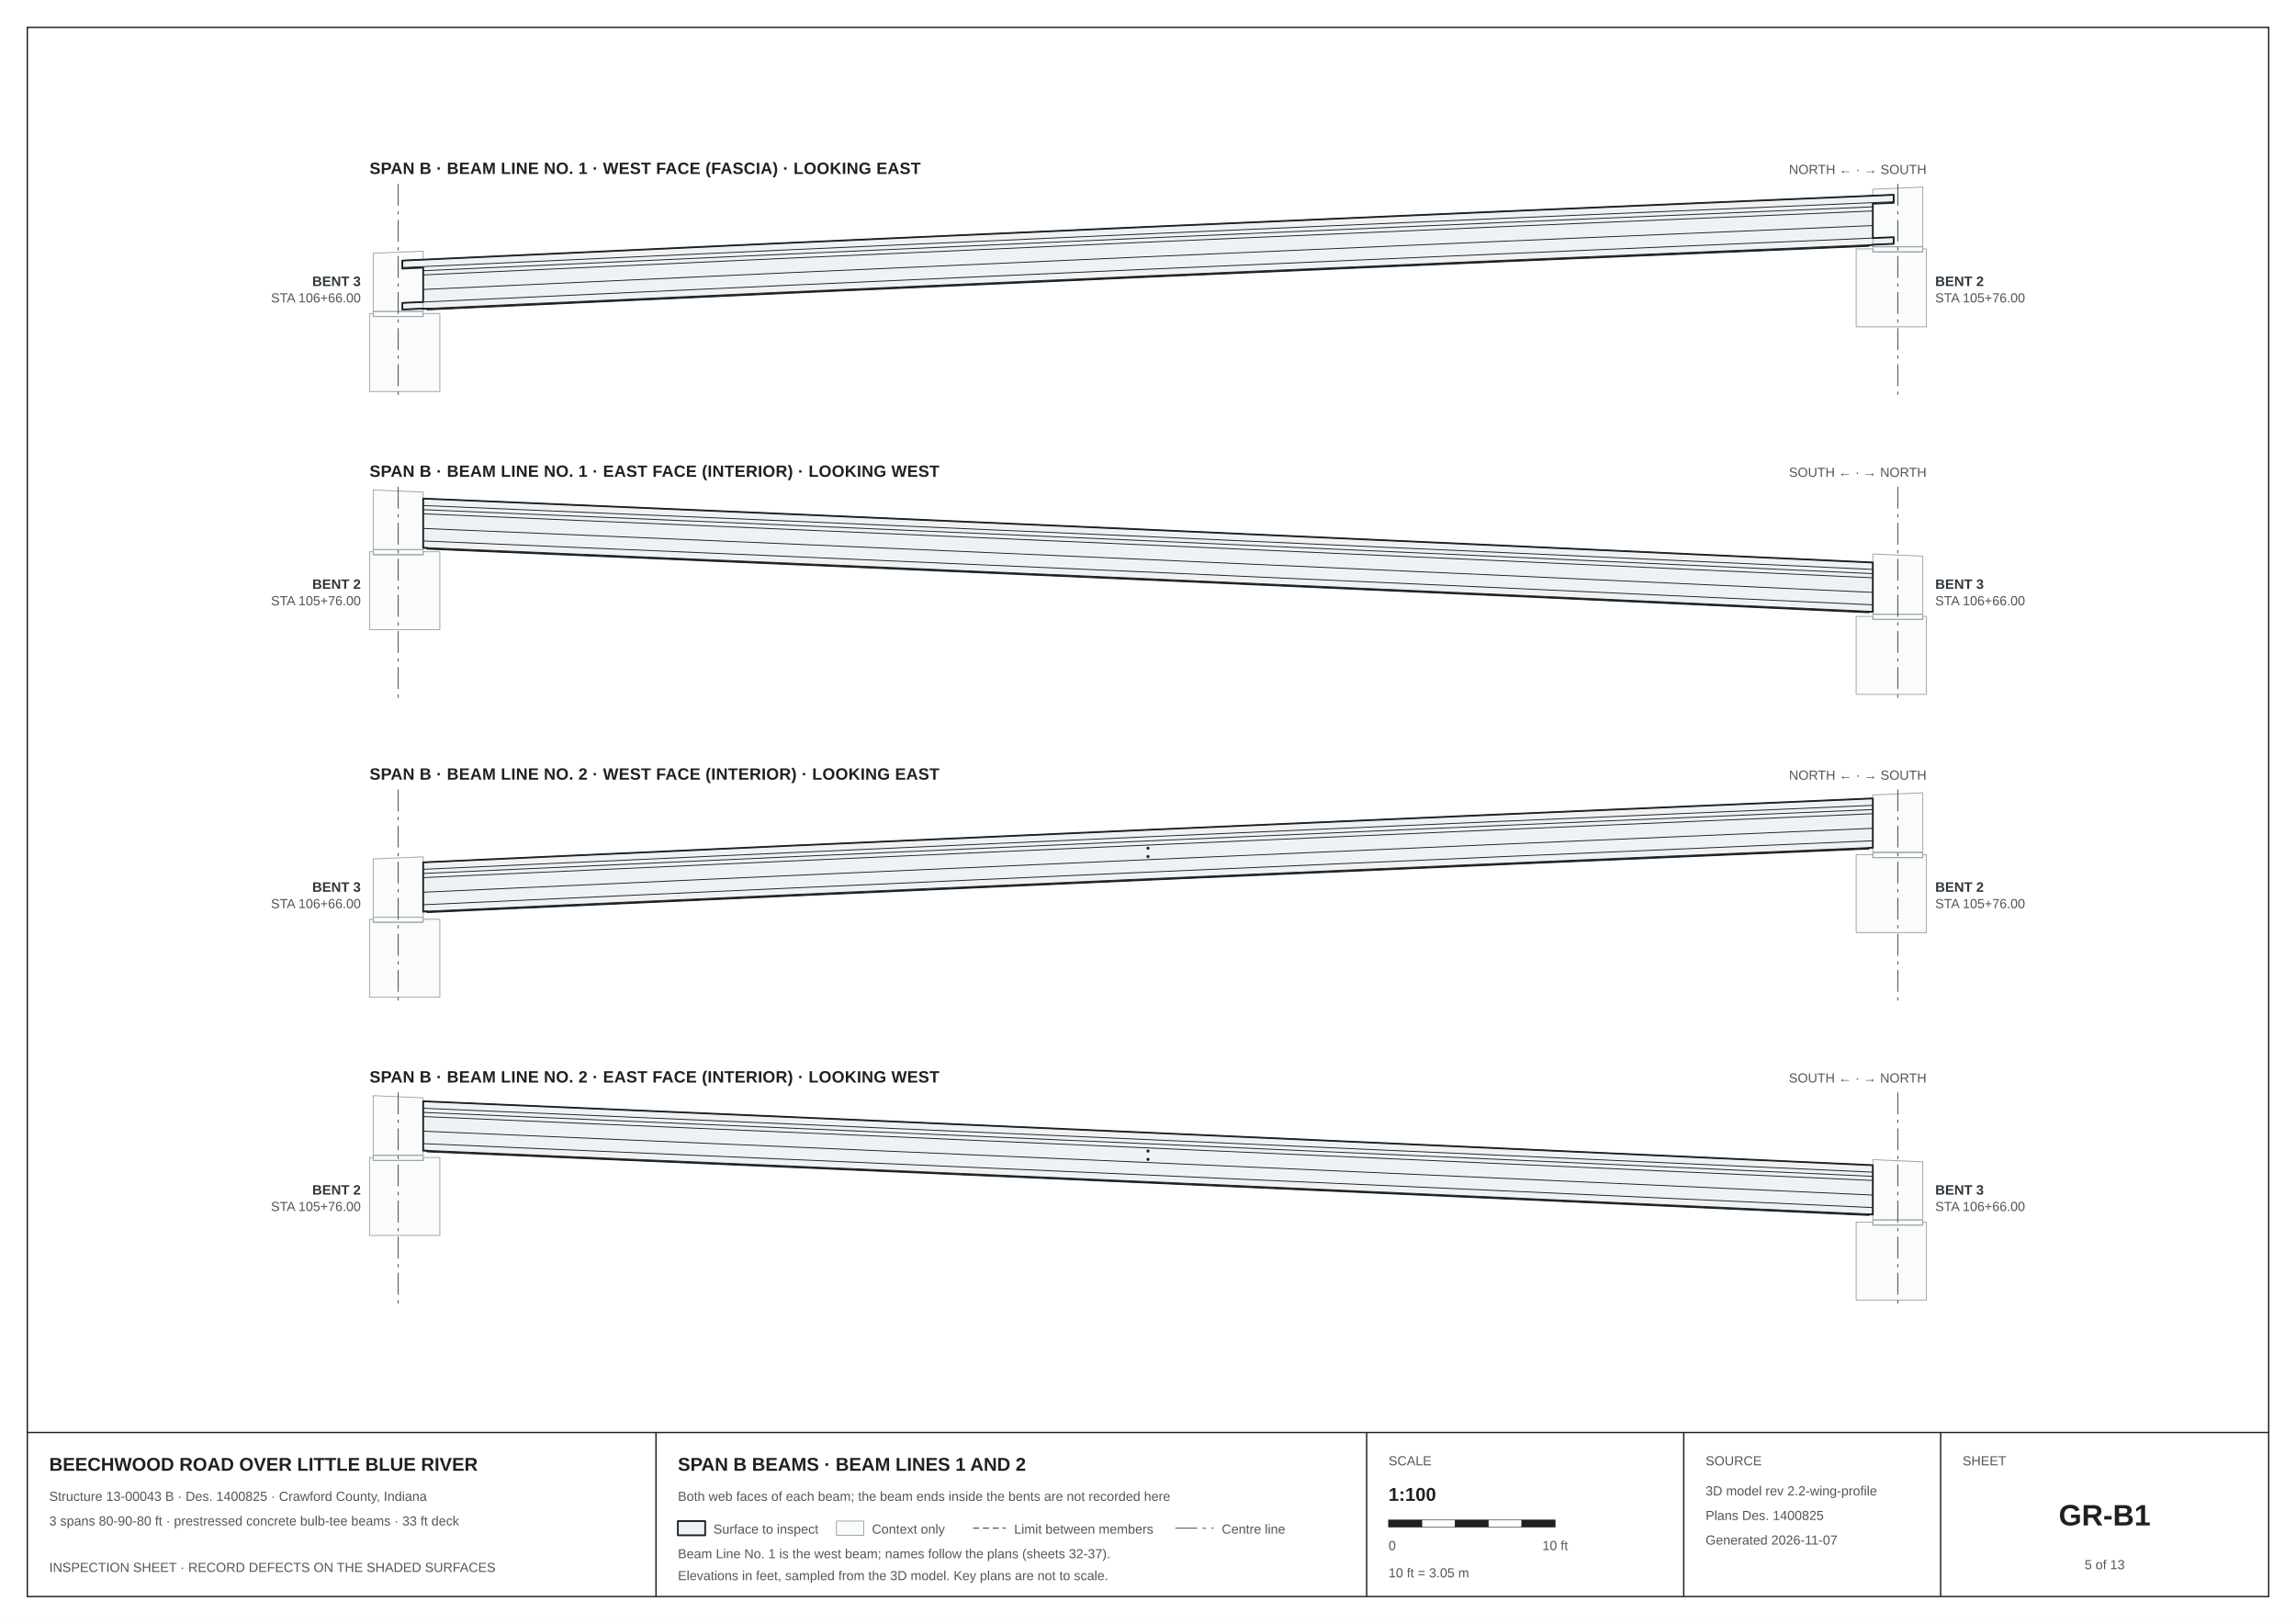
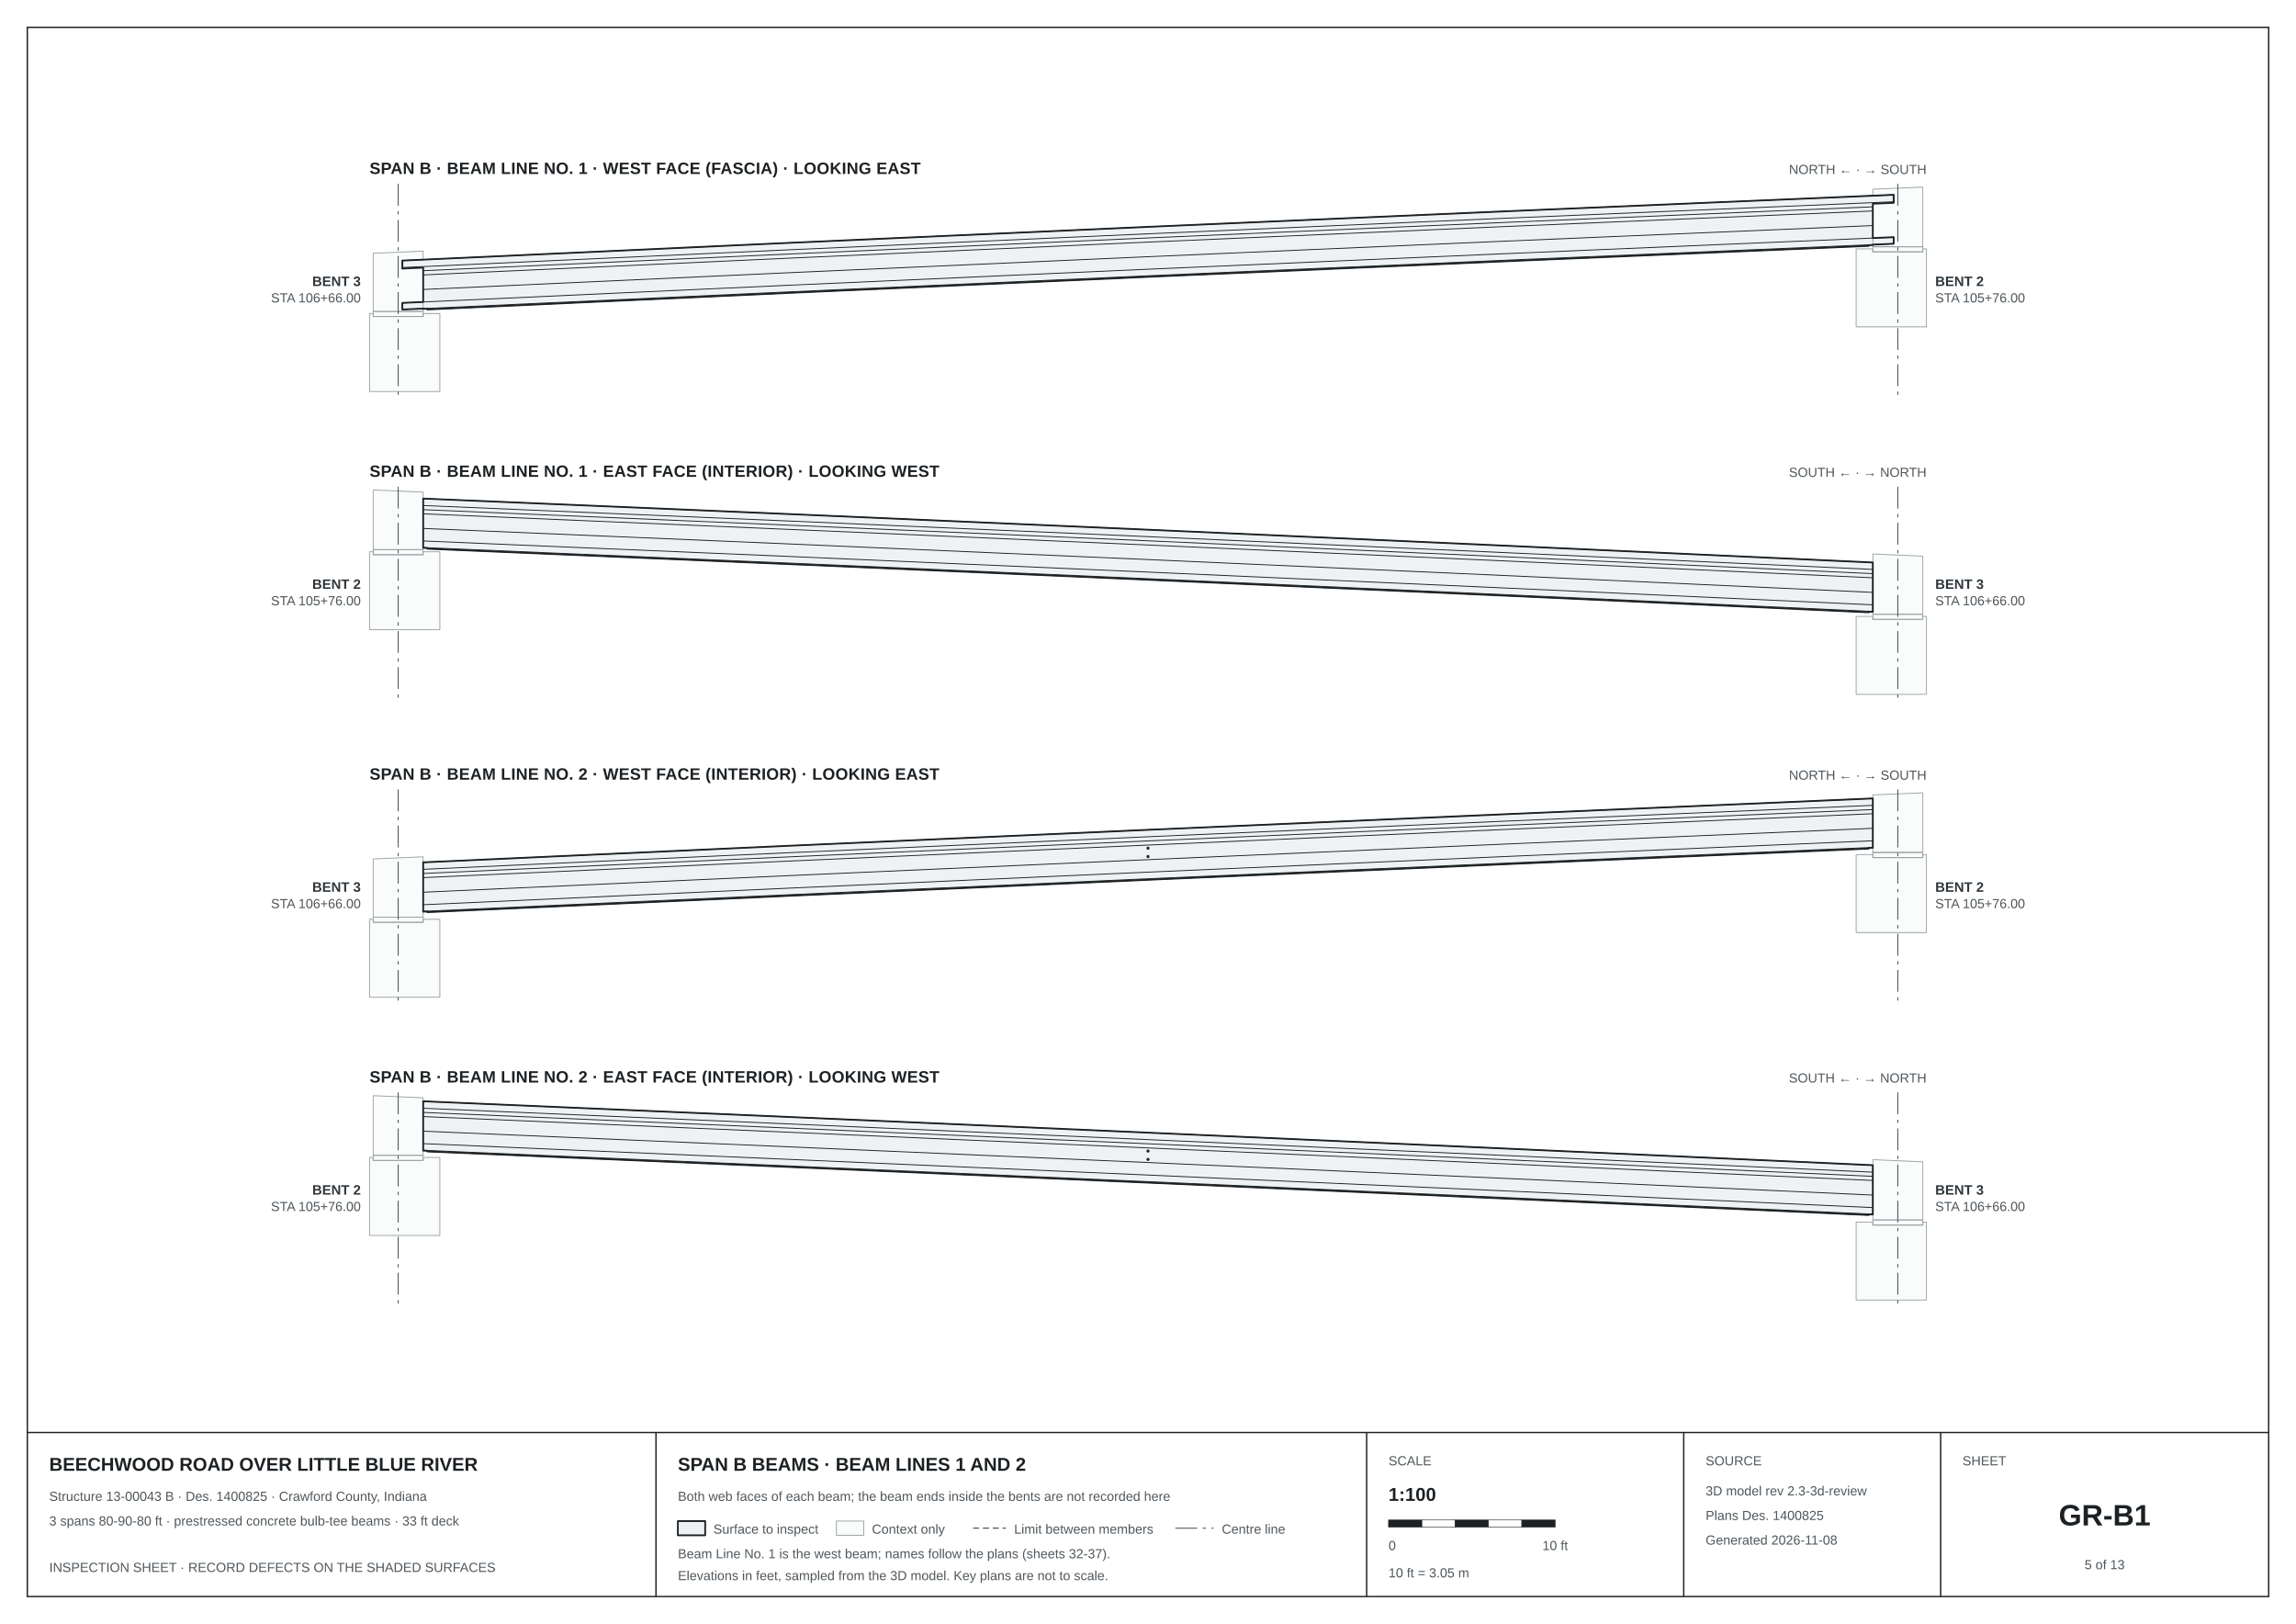
<svg xmlns="http://www.w3.org/2000/svg" viewBox="0 0 420 297" width="420mm" height="297mm">
  <style>text{font-family:"IBM Plex Sans",Arial,Helvetica,sans-serif;fill:#1d2124}.t{font-size:2.6px}.s{font-size:2.4px;fill:#4f565b}.h{font-size:3px;font-weight:600;letter-spacing:.04px}.big{font-size:5.4px;font-weight:600}.mid{font-size:3.4px;font-weight:600}.lbl{font-size:2.5px;fill:#2f363b;font-weight:600}.ann{font-size:2.5px;fill:#1d2124}.j{fill:none;stroke:#1d2124;stroke-width:.16;stroke-dasharray:1.1 .7}.o{fill:none;stroke:#1d2124;stroke-width:.32;stroke-linejoin:round;stroke-linecap:round}.e{fill:none;stroke:#1d2124;stroke-width:.16;stroke-linecap:round}.r{fill:none;stroke:#9aa2a7;stroke-width:.16;stroke-linejoin:round}.m{fill:#e3e7ea;stroke:#9aa2a7;stroke-width:.1}.f{fill:#eef2f4;stroke:none}.rf{fill:#fafbfb;stroke:none}.c{fill:none;stroke:#4f565b;stroke-width:.18;stroke-dasharray:4 1 .6 1}.ld{fill:none;stroke:#4f565b;stroke-width:.15}.ar{fill:#1d2124}.k{fill:none;stroke:#1d2124;stroke-width:.25}.thin{fill:none;stroke:#1d2124;stroke-width:.15}</style>
  <rect width="420" height="297" fill="#fff" />
  <rect x="5" y="5" width="410" height="287" class="k" />
  <text x="67.60" y="31.82" class="h" text-anchor="start">SPAN B · BEAM LINE NO. 1 · WEST FACE (FASCIA) · LOOKING EAST</text>
  <text x="352.40" y="31.82" class="s" text-anchor="end">NORTH ← · → SOUTH</text>
  <g id="view-B-BL1-W">
-     <path class="rf" d="M351.73,45.13 351.73,34.22 342.59,34.61 342.59,35.80 346.40,35.63 346.40,37.10 342.59,37.26 342.59,45.13Z" />
+     <path class="rf" d="M351.73,45.13 351.73,34.22 342.59,34.61 342.59,35.79 346.40,35.63 346.40,37.10 342.59,37.26 342.59,45.13Z" />
    <path class="rf" d="M339.54,59.78 352.40,59.78 352.40,45.52 351.73,45.52 351.73,46.07 342.59,46.07 342.59,45.52 339.54,45.52Z" />
    <path class="rf" d="M351.73,46.07 351.73,45.13 342.59,45.13 342.59,46.07Z" />
    <path class="rf" d="M77.41,56.96 77.41,48.95 73.60,49.12 73.60,47.66 77.41,47.49 77.41,45.93 68.27,46.32 68.27,56.96Z" />
    <path class="rf" d="M80.46,71.61 80.46,57.34 77.41,57.34 77.41,57.89 68.27,57.89 68.27,57.34 67.60,57.34 67.60,71.61Z" />
    <path class="rf" d="M77.41,57.89 77.41,56.96 68.27,56.96 68.27,57.89Z" />
-     <path class="f" d="M73.60,47.66 73.60,49.12 77.41,48.95 77.41,55.23 73.60,55.40 73.60,56.61 77.41,56.44 77.41,56.50 78.17,56.47 78.17,56.60 144.53,53.56 210.00,50.63 275.47,47.78 341.83,44.97 341.83,44.84 342.59,44.81 342.59,44.75 346.40,44.59 346.40,43.38 342.59,43.54 342.59,37.26 346.40,37.10 346.40,35.63 275.47,38.64 210.00,41.49 144.53,44.41Z" />
-     <path class="r" d="M351.73,45.13 351.73,34.22 342.59,34.61 342.59,35.80 346.40,35.63 346.40,37.10 342.59,37.26 342.59,45.13 351.73,45.13" />
+     <path class="f" d="M73.60,47.66 73.60,49.12 77.41,48.95 77.41,55.23 73.60,55.40 73.60,56.61 77.41,56.44 77.41,56.50 78.17,56.47 78.17,56.60 144.53,53.56 210.00,50.63 275.47,47.78 341.83,44.97 341.83,44.84 342.59,44.81 342.59,44.75 346.40,44.58 346.40,43.38 342.59,43.54 342.59,37.26 346.40,37.10 346.40,35.63 275.47,38.64 210.00,41.49 144.53,44.41Z" />
+     <path class="r" d="M351.73,45.13 351.73,34.22 342.59,34.61 342.59,35.79 346.40,35.63 346.40,37.10 342.59,37.26 342.59,45.13 351.73,45.13" />
    <path class="r" d="M339.54,59.78 352.40,59.78 352.40,45.52 351.73,45.52 351.73,46.07 342.59,46.07 342.59,45.52 339.54,45.52 339.54,59.78" />
    <path class="r" d="M351.73,46.07 351.73,45.13 342.59,45.13 342.59,46.07 351.73,46.07" />
    <path class="r" d="M77.41,56.96 77.41,48.95 73.60,49.12 73.60,47.66 77.41,47.49 77.41,45.93 68.27,46.32 68.27,56.96 77.41,56.96" />
    <path class="r" d="M80.46,71.61 80.46,57.34 77.41,57.34 77.41,57.89 68.27,57.89 68.27,57.34 67.60,57.34 67.60,71.61 80.46,71.61" />
    <path class="r" d="M77.41,57.89 77.41,56.96 68.27,56.96 68.27,57.89 77.41,57.89" />
-     <path class="o" d="M73.60,47.66 73.60,49.12 77.41,48.95 77.41,55.23 73.60,55.40 73.60,56.61 77.41,56.44 77.41,56.50 78.17,56.47 78.17,56.60 144.53,53.56 210.00,50.63 275.47,47.78 341.83,44.97 341.83,44.84 342.59,44.81 342.59,44.75 346.40,44.59 346.40,43.38 342.59,43.54 342.59,37.26 346.40,37.10 346.40,35.63 275.47,38.64 210.00,41.49 144.53,44.41 73.60,47.66" />
-     <path class="e" d="M73.60,49.12 73.60,48.93M346.40,36.90 346.40,35.63 275.47,38.64 210.00,41.49 144.53,44.41 73.60,47.66 73.60,48.93M346.40,36.90 275.47,39.91 210.00,42.76 144.53,45.68 73.60,48.93M342.59,44.81 341.83,44.84 341.83,44.97 275.47,47.78 210.00,50.63 144.53,53.56 78.17,56.60 78.17,56.47 77.41,56.50M342.50,37.83 275.47,40.67 210.00,43.52 144.53,46.45 77.50,49.51M342.50,38.59 275.47,41.43 210.00,44.28 144.53,47.21 77.50,50.28M342.50,41.26 275.47,44.10 210.00,46.95 144.53,49.87 77.50,52.94M346.40,37.09 346.40,36.90M73.60,55.41 73.60,56.61 144.53,53.37 210.00,50.44 275.47,47.59 346.40,44.58 346.40,43.38 275.47,46.39 210.00,49.24 144.53,52.16 73.60,55.41" />
+     <path class="o" d="M73.60,47.66 73.60,49.12 77.41,48.95 77.41,55.23 73.60,55.40 73.60,56.61 77.41,56.44 77.41,56.50 78.17,56.47 78.17,56.60 144.53,53.56 210.00,50.63 275.47,47.78 341.83,44.97 341.83,44.84 342.59,44.81 342.59,44.75 346.40,44.58 346.40,43.38 342.59,43.54 342.59,37.26 346.40,37.10 346.40,35.63 275.47,38.64 210.00,41.49 144.53,44.41 73.60,47.66" />
+     <path class="e" d="M73.60,49.12 73.60,48.93M346.40,36.90 346.40,35.63 275.47,38.64 210.00,41.49 144.53,44.41 73.60,47.66 73.60,48.93M346.40,36.90 275.47,39.91 210.00,42.76 144.53,45.68 73.60,48.93M342.59,44.81 341.83,44.84 341.83,44.97 275.47,47.78 210.00,50.63 144.53,53.56 78.17,56.60 78.17,56.47 77.41,56.50M342.50,37.83 275.47,40.67 210.00,43.52 144.53,46.45 77.50,49.51M342.50,38.59 275.47,41.43 210.00,44.28 144.53,47.21 77.50,50.28M342.50,41.26 275.47,44.10 210.00,46.95 144.53,49.87 77.50,52.94M346.40,37.09 346.40,36.90M73.60,55.40 73.60,56.61 144.53,53.37 210.00,50.44 275.47,47.59 346.40,44.58 346.40,43.38 275.47,46.39 210.00,49.24 144.53,52.16 73.60,55.40" />
  </g>
  <path class="c" d="M347.16,33.62V72.41" />
  <text x="354.00" y="52.31" class="lbl" text-anchor="start">BENT 2</text>
  <text x="354.00" y="55.31" class="s" text-anchor="start">STA 105+76.00</text>
  <path class="c" d="M72.84,33.62V72.41" />
  <text x="66.00" y="52.31" class="lbl" text-anchor="end">BENT 3</text>
  <text x="66.00" y="55.31" class="s" text-anchor="end">STA 106+66.00</text>
  <text x="67.60" y="87.21" class="h" text-anchor="start">SPAN B · BEAM LINE NO. 1 · EAST FACE (INTERIOR) · LOOKING WEST</text>
  <text x="352.40" y="87.21" class="s" text-anchor="end">SOUTH ← · → NORTH</text>
  <g id="view-B-BL1-E">
    <path class="rf" d="M77.41,100.52 77.41,90.00 68.27,89.61 68.27,100.52Z" />
    <path class="rf" d="M80.46,115.17 80.46,100.91 77.41,100.91 77.41,101.46 68.27,101.46 68.27,100.91 67.60,100.91 67.60,115.17Z" />
    <path class="rf" d="M77.41,100.52 68.27,100.52 68.27,101.46 77.41,101.46Z" />
    <path class="rf" d="M351.73,112.35 351.73,101.71 342.59,101.32 342.59,112.35Z" />
    <path class="rf" d="M339.54,127.00 352.40,127.00 352.40,112.74 351.73,112.74 351.73,113.28 342.59,113.28 342.59,112.74 339.54,112.74Z" />
    <path class="rf" d="M351.73,112.35 342.59,112.35 342.59,113.28 351.73,113.28Z" />
    <path class="f" d="M78.17,100.24 78.17,100.36 144.53,103.18 210.00,106.03 275.47,108.95 341.83,111.99 341.83,111.86 342.59,111.90 342.59,102.88 275.47,99.81 210.00,96.88 144.53,94.03 77.41,91.19 77.41,100.20Z" />
    <path class="r" d="M77.41,100.52 77.41,90.00 68.27,89.61 68.27,100.52 77.41,100.52" />
    <path class="r" d="M80.46,115.17 80.46,100.91 77.41,100.91 77.41,101.46 68.27,101.46 68.27,100.91 67.60,100.91 67.60,115.17 80.46,115.17" />
    <path class="r" d="M77.41,100.52 68.27,100.52 68.27,101.46 77.41,101.46 77.41,100.52" />
    <path class="r" d="M351.73,112.35 351.73,101.71 342.59,101.32 342.59,112.35 351.73,112.35" />
    <path class="r" d="M339.54,127.00 352.40,127.00 352.40,112.74 351.73,112.74 351.73,113.28 342.59,113.28 342.59,112.74 339.54,112.74 339.54,127.00" />
    <path class="r" d="M351.73,112.35 342.59,112.35 342.59,113.28 351.73,113.28 351.73,112.35" />
    <path class="o" d="M78.17,100.24 78.17,100.36 144.53,103.18 210.00,106.03 275.47,108.95 341.83,111.99 341.83,111.86 342.59,111.90 342.59,102.88 275.47,99.81 210.00,96.88 144.53,94.03 77.41,91.19 77.41,100.20 78.17,100.24" />
    <path class="e" d="M77.41,100.20 78.17,100.24 78.17,100.36 144.53,103.18 210.00,106.03 275.47,108.95 341.83,111.99 341.83,111.86 342.59,111.90M77.50,91.19 144.53,94.03 210.00,96.88 275.47,99.81 342.50,102.87M77.50,92.46 144.53,95.30 210.00,98.15 275.47,101.08 342.50,104.14M77.50,93.22 144.53,96.06 210.00,98.91 275.47,101.84 342.50,104.91M77.50,93.98 144.53,96.83 210.00,99.68 275.47,102.60 342.50,105.67M77.50,96.65 144.53,99.49 210.00,102.34 275.47,105.27 342.50,108.34M77.50,98.94 144.53,101.78 210.00,104.63 275.47,107.55 342.50,110.62M77.50,100.14 144.53,102.99 210.00,105.84 275.47,108.76 342.50,111.83" />
  </g>
  <path class="c" d="M72.84,89.01V127.80" />
  <text x="66.00" y="107.70" class="lbl" text-anchor="end">BENT 2</text>
  <text x="66.00" y="110.70" class="s" text-anchor="end">STA 105+76.00</text>
  <path class="c" d="M347.16,89.01V127.80" />
  <text x="354.00" y="107.70" class="lbl" text-anchor="start">BENT 3</text>
  <text x="354.00" y="110.70" class="s" text-anchor="start">STA 106+66.00</text>
  <text x="67.60" y="142.60" class="h" text-anchor="start">SPAN B · BEAM LINE NO. 2 · WEST FACE (INTERIOR) · LOOKING EAST</text>
  <text x="352.40" y="142.60" class="s" text-anchor="end">NORTH ← · → SOUTH</text>
  <g id="view-B-BL2-W">
    <path class="rf" d="M351.73,155.91 351.73,145.00 342.59,145.39 342.59,155.91Z" />
    <path class="rf" d="M339.54,170.57 352.40,170.57 352.40,156.30 351.73,156.30 351.73,156.85 342.59,156.85 342.59,156.30 339.54,156.30Z" />
    <path class="rf" d="M351.73,156.85 351.73,155.91 342.59,155.91 342.59,156.85Z" />
    <path class="rf" d="M77.41,167.74 77.41,156.71 68.27,157.10 68.27,167.74Z" />
    <path class="rf" d="M80.46,182.39 80.46,168.13 77.41,168.13 77.41,168.68 68.27,168.68 68.27,168.13 67.60,168.13 67.60,182.39Z" />
    <path class="rf" d="M77.41,168.68 77.41,167.74 68.27,167.74 68.27,168.68Z" />
    <path class="f" d="M78.17,166.70 78.17,166.83 144.53,163.83 210.00,160.91 275.47,158.05 341.83,155.21 341.83,155.08 342.59,155.05 342.59,146.03 275.47,148.91 210.00,151.77 144.53,154.68 77.41,157.72 77.41,166.74ZM209.89,156.73 209.88,156.63 209.93,156.55 210.02,156.53 210.11,156.59 210.12,156.68 210.07,156.76 209.98,156.78ZM209.91,155.04 210.00,155.01 210.09,155.04 210.13,155.13 210.09,155.22 210.00,155.26 209.91,155.22 209.87,155.13Z" />
    <path class="r" d="M351.73,155.91 351.73,145.00 342.59,145.39 342.59,155.91 351.73,155.91" />
    <path class="r" d="M339.54,170.57 352.40,170.57 352.40,156.30 351.73,156.30 351.73,156.85 342.59,156.85 342.59,156.30 339.54,156.30 339.54,170.57" />
    <path class="r" d="M351.73,156.85 351.73,155.91 342.59,155.91 342.59,156.85 351.73,156.85" />
    <path class="r" d="M77.41,167.74 77.41,156.71 68.27,157.10 68.27,167.74 77.41,167.74" />
    <path class="r" d="M80.46,182.39 80.46,168.13 77.41,168.13 77.41,168.68 68.27,168.68 68.27,168.13 67.60,168.13 67.60,182.39 80.46,182.39" />
    <path class="r" d="M77.41,168.68 77.41,167.74 68.27,167.74 68.27,168.68 77.41,168.68" />
    <path class="o" d="M78.17,166.70 78.17,166.83 144.53,163.83 210.00,160.91 275.47,158.05 341.83,155.21 341.83,155.08 342.59,155.05 342.59,146.03 275.47,148.91 210.00,151.77 144.53,154.68 77.41,157.72 77.41,166.74 78.17,166.70M209.89,156.73 209.88,156.63 209.93,156.55 210.02,156.53 210.11,156.59 210.12,156.68 210.07,156.76 209.98,156.78 209.89,156.73M209.91,155.04 210.00,155.01 210.09,155.04 210.13,155.13 210.09,155.22 210.00,155.26 209.91,155.22 209.87,155.13 209.91,155.04" />
    <path class="e" d="M342.59,155.05 341.83,155.08 341.83,155.21 275.47,158.05 210.00,160.91 144.53,163.83 78.17,166.83 78.17,166.70 77.41,166.74M342.50,146.03 275.47,148.91 210.00,151.77 144.53,154.68 77.50,157.72M342.50,147.30 275.47,150.18 210.00,153.04 144.53,155.95 77.50,158.99M342.50,148.07 275.47,150.94 210.00,153.80 144.53,156.71 77.50,159.75M342.50,148.83 275.47,151.70 210.00,154.56 144.53,157.48 77.50,160.51M342.50,151.50 275.47,154.37 210.00,157.23 144.53,160.14 77.50,163.18M342.50,153.78 275.47,156.65 210.00,159.51 144.53,162.43 77.50,165.47M342.50,154.99 275.47,157.86 210.00,160.72 144.53,163.63 77.50,166.67" />
  </g>
  <path class="c" d="M347.16,144.40V183.19" />
  <text x="354.00" y="163.10" class="lbl" text-anchor="start">BENT 2</text>
  <text x="354.00" y="166.10" class="s" text-anchor="start">STA 105+76.00</text>
  <path class="c" d="M72.84,144.40V183.19" />
  <text x="66.00" y="163.10" class="lbl" text-anchor="end">BENT 3</text>
  <text x="66.00" y="166.10" class="s" text-anchor="end">STA 106+66.00</text>
  <text x="67.60" y="197.99" class="h" text-anchor="start">SPAN B · BEAM LINE NO. 2 · EAST FACE (INTERIOR) · LOOKING WEST</text>
  <text x="352.40" y="197.99" class="s" text-anchor="end">SOUTH ← · → NORTH</text>
  <g id="view-B-BL2-E">
    <path class="rf" d="M77.41,211.30 77.41,200.78 68.27,200.39 68.27,211.30Z" />
    <path class="rf" d="M80.46,225.96 80.46,211.69 77.41,211.69 77.41,212.24 68.27,212.24 68.27,211.69 67.60,211.69 67.60,225.96Z" />
    <path class="rf" d="M77.41,211.30 68.27,211.30 68.27,212.24 77.41,212.24Z" />
    <path class="rf" d="M351.73,223.13 351.73,212.49 342.59,212.10 342.59,223.13Z" />
    <path class="rf" d="M339.54,237.78 352.40,237.78 352.40,223.52 351.73,223.52 351.73,224.07 342.59,224.07 342.59,223.52 339.54,223.52Z" />
    <path class="rf" d="M351.73,223.13 342.59,223.13 342.59,224.07 351.73,224.07Z" />
    <path class="f" d="M78.17,210.47 78.17,210.60 144.53,213.44 210.00,216.30 275.47,219.22 341.83,222.22 341.83,222.10 342.59,222.13 342.59,213.11 275.47,210.07 210.00,207.16 144.53,204.30 77.41,201.42 77.41,210.44ZM209.87,212.05 209.91,211.96 210.00,211.92 210.09,211.96 210.13,212.05 210.09,212.14 210.00,212.18 209.91,212.14ZM209.93,210.63 209.88,210.55 209.89,210.45 209.98,210.40 210.07,210.42 210.12,210.50 210.11,210.60 210.02,210.65Z" />
    <path class="r" d="M77.41,211.30 77.41,200.78 68.27,200.39 68.27,211.30 77.41,211.30" />
    <path class="r" d="M80.46,225.96 80.46,211.69 77.41,211.69 77.41,212.24 68.27,212.24 68.27,211.69 67.60,211.69 67.60,225.96 80.46,225.96" />
    <path class="r" d="M77.41,211.30 68.27,211.30 68.27,212.24 77.41,212.24 77.41,211.30" />
    <path class="r" d="M351.73,223.13 351.73,212.49 342.59,212.10 342.59,223.13 351.73,223.13" />
    <path class="r" d="M339.54,237.78 352.40,237.78 352.40,223.52 351.73,223.52 351.73,224.07 342.59,224.07 342.59,223.52 339.54,223.52 339.54,237.78" />
    <path class="r" d="M351.73,223.13 342.59,223.13 342.59,224.07 351.73,224.07 351.73,223.13" />
    <path class="o" d="M78.17,210.47 78.17,210.60 144.53,213.44 210.00,216.30 275.47,219.22 341.83,222.22 341.83,222.10 342.59,222.13 342.59,213.11 275.47,210.07 210.00,207.16 144.53,204.30 77.41,201.42 77.41,210.44 78.17,210.47M209.87,212.05 209.91,211.96 210.00,211.92 210.09,211.96 210.13,212.05 210.09,212.14 210.00,212.18 209.91,212.14 209.87,212.05M209.93,210.63 209.88,210.55 209.89,210.45 209.98,210.40 210.07,210.42 210.12,210.50 210.11,210.60 210.02,210.65 209.93,210.63" />
-     <path class="e" d="M77.41,210.44 78.17,210.47 78.17,210.60 144.53,213.44 210.00,216.30 275.47,219.22 341.83,222.22 341.83,222.10 342.59,222.13M77.50,201.43 144.53,204.30 210.00,207.16 275.47,210.07 342.50,213.11M77.50,202.70 144.53,205.57 210.00,208.43 275.47,211.34 342.50,214.38M77.50,203.46 144.53,206.33 210.00,209.19 275.47,212.10 342.50,215.14M77.50,204.22 144.53,207.09 210.00,209.95 275.47,212.87 342.50,215.90M77.50,206.89 144.53,209.76 210.00,212.62 275.47,215.53 342.50,218.57M77.50,209.17 144.53,212.05 210.00,214.91 275.47,217.82 342.50,220.86M77.50,210.38 144.53,213.25 210.00,216.11 275.47,219.03 342.50,222.06" />
+     <path class="e" d="M77.41,210.44 78.17,210.47 78.17,210.60 144.53,213.44 210.00,216.30 275.47,219.22 341.83,222.22 341.83,222.10 342.59,222.13M77.50,201.43 144.53,204.30 210.00,207.16 275.47,210.07 342.50,213.11M77.50,202.70 144.53,205.57 210.00,208.43 275.47,211.34 342.50,214.38M77.50,203.46 144.53,206.33 210.00,209.19 275.47,212.11 342.50,215.14M77.50,204.22 144.53,207.09 210.00,209.95 275.47,212.87 342.50,215.90M77.50,206.89 144.53,209.76 210.00,212.62 275.47,215.53 342.50,218.57M77.50,209.17 144.53,212.05 210.00,214.91 275.47,217.82 342.50,220.86M77.50,210.38 144.53,213.25 210.00,216.11 275.47,219.03 342.50,222.06" />
  </g>
  <path class="c" d="M72.84,199.79V238.58" />
  <text x="66.00" y="218.49" class="lbl" text-anchor="end">BENT 2</text>
  <text x="66.00" y="221.49" class="s" text-anchor="end">STA 105+76.00</text>
  <path class="c" d="M347.16,199.79V238.58" />
  <text x="354.00" y="218.49" class="lbl" text-anchor="start">BENT 3</text>
  <text x="354.00" y="221.49" class="s" text-anchor="start">STA 106+66.00</text>
  <path class="k" d="M5,262.0H415M120,262.0V292M250,262.0V292M308,262.0V292M355,262.0V292" />
  <text x="9.00" y="269.00" class="mid" text-anchor="start">BEECHWOOD ROAD OVER LITTLE BLUE RIVER</text>
  <text x="9.00" y="274.50" class="s" text-anchor="start">Structure 13-00043 B · Des. 1400825 · Crawford County, Indiana</text>
  <text x="9.00" y="279.00" class="s" text-anchor="start">3 spans 80-90-80 ft · prestressed concrete bulb-tee beams · 33 ft deck</text>
  <text x="9.00" y="287.50" class="s" text-anchor="start">INSPECTION SHEET · RECORD DEFECTS ON THE SHADED SURFACES</text>
  <text x="124.00" y="269.00" class="mid" text-anchor="start">SPAN B BEAMS · BEAM LINES 1 AND 2</text>
  <text x="124.00" y="274.50" class="s" text-anchor="start">Both web faces of each beam; the beam ends inside the bents are not recorded here</text>
  <rect x="124" y="278.2" width="5" height="2.6" class="f" />
  <rect x="124" y="278.2" width="5" height="2.6" class="o" />
  <text x="130.50" y="280.50" class="s" text-anchor="start">Surface to inspect</text>
  <rect x="153" y="278.2" width="5" height="2.6" class="rf" />
  <rect x="153" y="278.2" width="5" height="2.6" class="r" />
  <text x="159.50" y="280.50" class="s" text-anchor="start">Context only</text>
  <path class="j" d="M178,279.5h6" />
  <text x="185.50" y="280.50" class="s" text-anchor="start">Limit between members</text>
  <path class="c" d="M215,279.5h7" />
  <text x="223.50" y="280.50" class="s" text-anchor="start">Centre line</text>
  <text x="124.00" y="285.00" class="s" text-anchor="start">Beam Line No. 1 is the west beam; names follow the plans (sheets 32-37).</text>
  <text x="124.00" y="289.00" class="s" text-anchor="start">Elevations in feet, sampled from the 3D model. Key plans are not to scale.</text>
  <text x="254.00" y="268.00" class="s" text-anchor="start">SCALE</text>
  <text x="254.00" y="274.50" class="mid" text-anchor="start">1:100</text>
  <rect x="254.00" y="278.0" width="6.10" height="1.3" fill="#1d2124" stroke="#1d2124" stroke-width=".1" />
  <rect x="260.10" y="278.0" width="6.10" height="1.3" fill="#fff" stroke="#1d2124" stroke-width=".1" />
  <rect x="266.19" y="278.0" width="6.10" height="1.3" fill="#1d2124" stroke="#1d2124" stroke-width=".1" />
  <rect x="272.29" y="278.0" width="6.10" height="1.3" fill="#fff" stroke="#1d2124" stroke-width=".1" />
  <rect x="278.38" y="278.0" width="6.10" height="1.3" fill="#1d2124" stroke="#1d2124" stroke-width=".1" />
  <text x="254.00" y="283.50" class="s" text-anchor="start">0</text>
  <text x="284.48" y="283.50" class="s" text-anchor="middle">10 ft</text>
  <text x="254.00" y="288.50" class="s" text-anchor="start">10 ft = 3.05 m</text>
  <text x="312.00" y="268.00" class="s" text-anchor="start">SOURCE</text>
-   <text x="312.00" y="273.50" class="s" text-anchor="start">3D model rev 2.2-wing-profile</text>
+   <text x="312.00" y="273.50" class="s" text-anchor="start">3D model rev 2.3-3d-review</text>
  <text x="312.00" y="278.00" class="s" text-anchor="start">Plans Des. 1400825</text>
-   <text x="312.00" y="282.50" class="s" text-anchor="start">Generated 2026-11-07</text>
+   <text x="312.00" y="282.50" class="s" text-anchor="start">Generated 2026-11-08</text>
  <text x="359.00" y="268.00" class="s" text-anchor="start">SHEET</text>
  <text x="385.00" y="279.00" class="big" text-anchor="middle">GR-B1</text>
  <text x="385.00" y="287.00" class="s" text-anchor="middle">5 of 13</text>
</svg>
